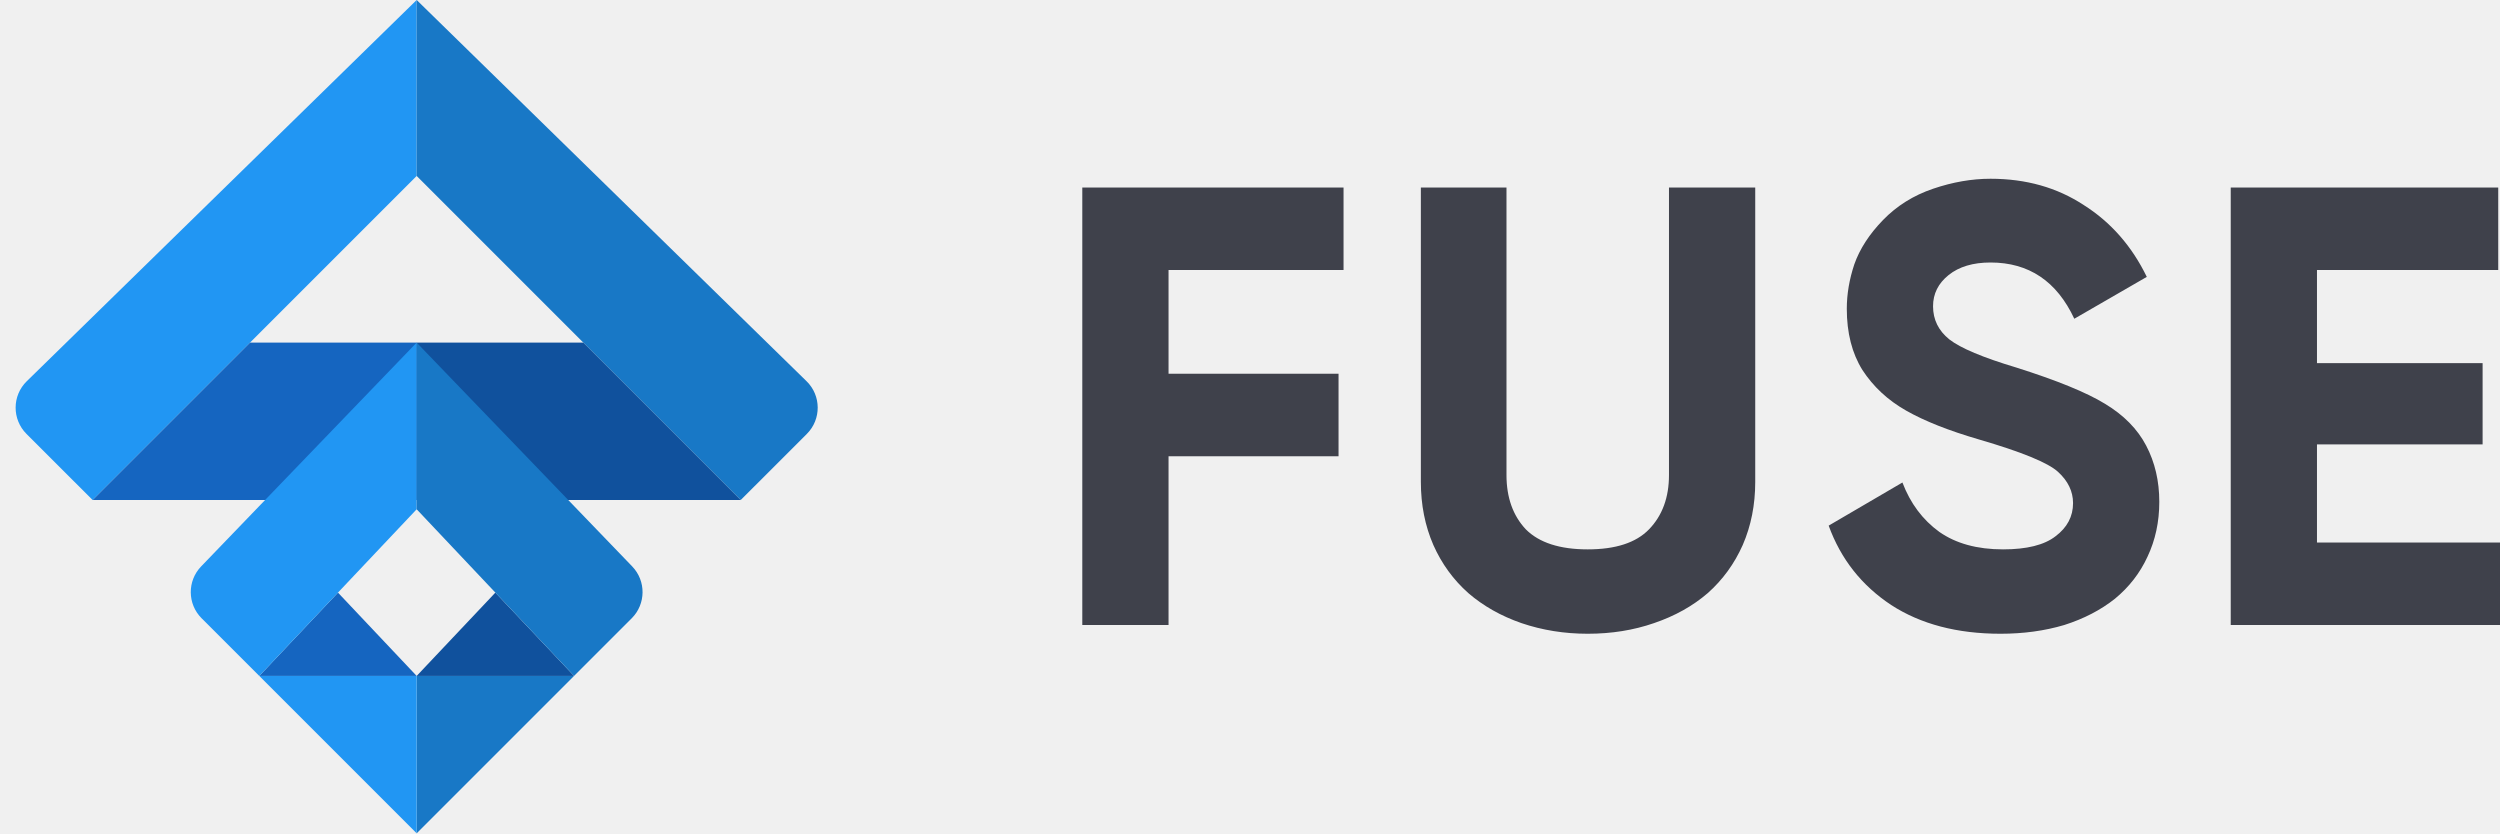
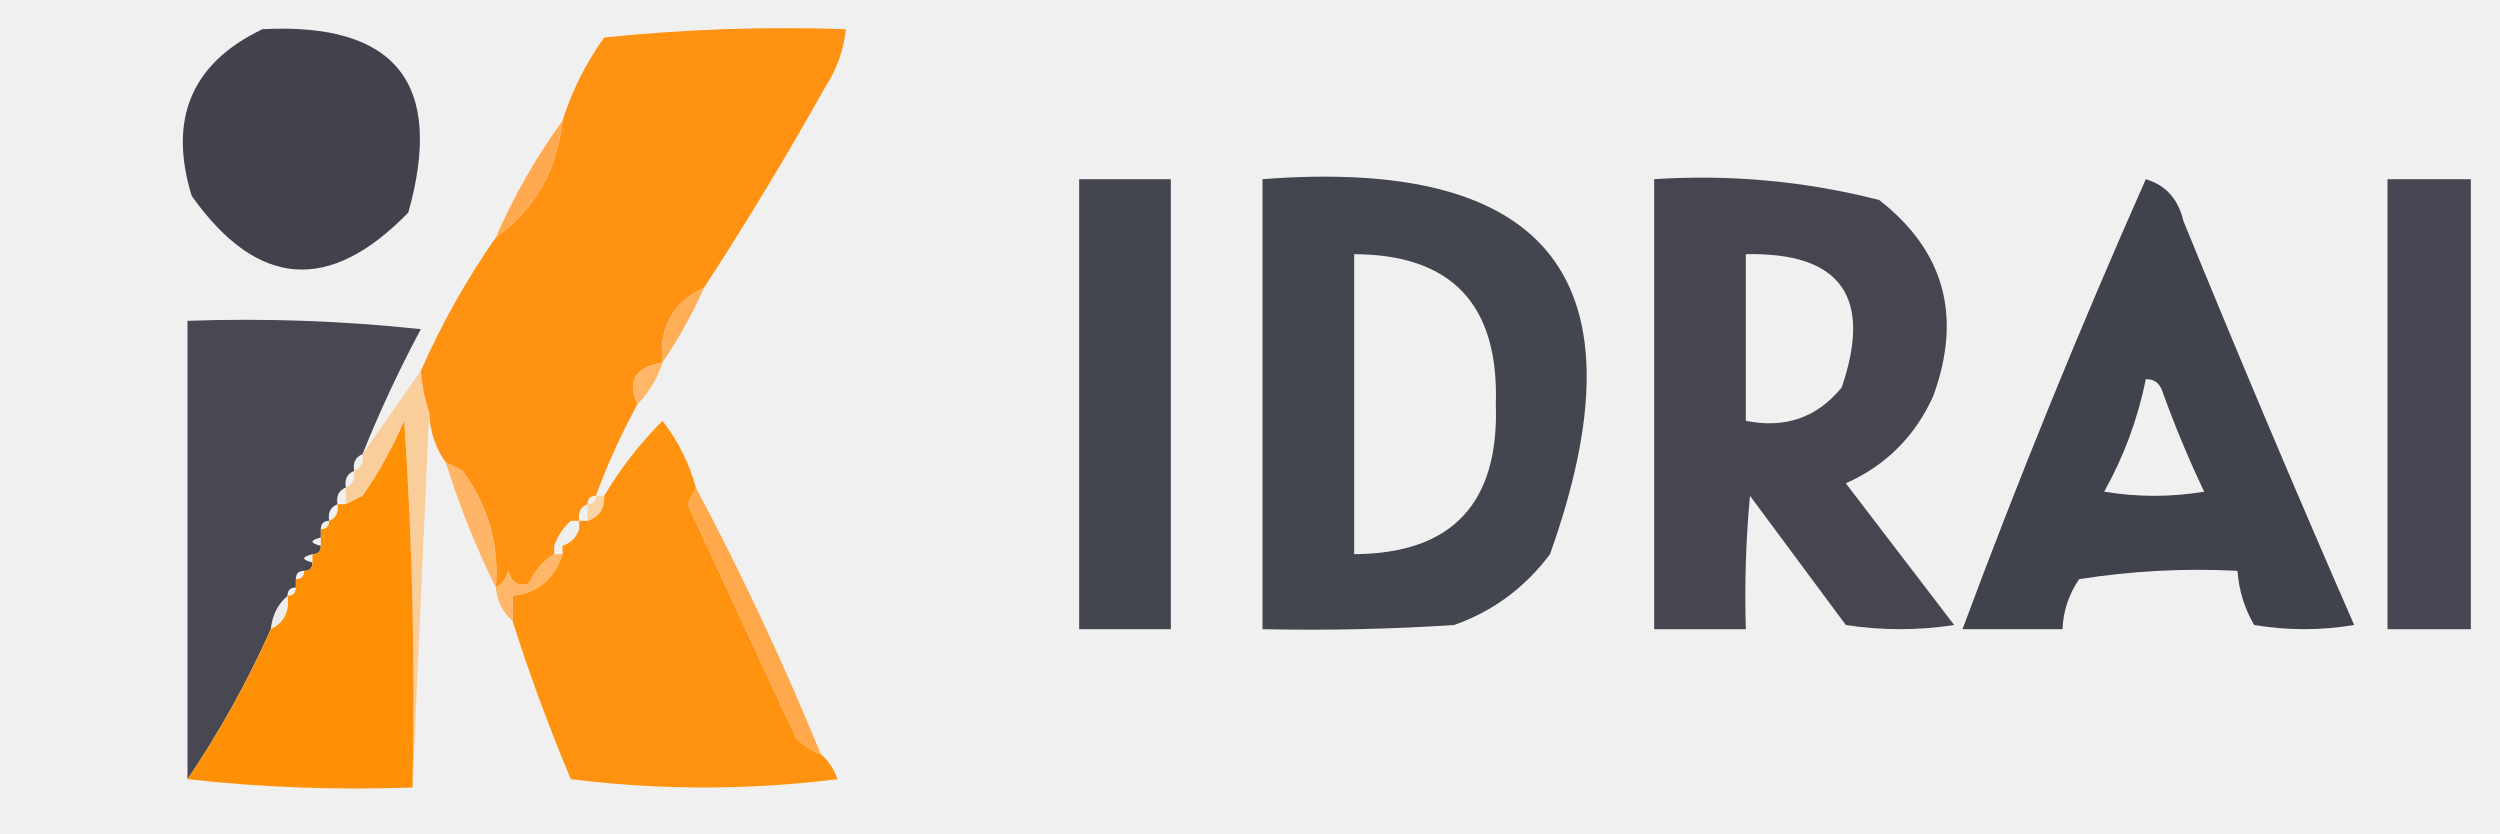
- <svg xmlns="http://www.w3.org/2000/svg" width="96" height="32" viewBox="0 0 96 32" fill="none">
-   <g clip-path="url(#clip0)">
-     <path d="M51.592 10.368H44.872V14.352H51.4V17.52H44.872V24H41.56V7.2H51.592V10.368ZM60.969 24.336C60.073 24.336 59.225 24.2 58.425 23.928C57.641 23.656 56.961 23.272 56.385 22.776C55.809 22.264 55.361 21.648 55.041 20.928C54.721 20.192 54.561 19.384 54.561 18.504V7.2H57.849V18.24C57.849 19.104 58.097 19.8 58.593 20.328C59.105 20.84 59.897 21.096 60.969 21.096C62.041 21.096 62.825 20.84 63.321 20.328C63.833 19.8 64.089 19.104 64.089 18.24V7.2H67.401V18.504C67.401 19.384 67.241 20.192 66.921 20.928C66.601 21.648 66.153 22.264 65.577 22.776C65.001 23.272 64.313 23.656 63.513 23.928C62.729 24.2 61.881 24.336 60.969 24.336ZM76.821 24.336C75.157 24.336 73.757 23.968 72.621 23.232C71.485 22.48 70.685 21.464 70.221 20.184L73.053 18.528C73.357 19.328 73.829 19.96 74.469 20.424C75.109 20.872 75.925 21.096 76.917 21.096C77.829 21.096 78.501 20.928 78.933 20.592C79.381 20.256 79.605 19.832 79.605 19.32C79.605 18.872 79.413 18.472 79.029 18.12C78.645 17.768 77.629 17.352 75.981 16.872C74.829 16.536 73.901 16.168 73.197 15.768C72.493 15.368 71.933 14.848 71.517 14.208C71.117 13.568 70.917 12.784 70.917 11.856C70.917 11.296 71.013 10.728 71.205 10.152C71.413 9.56 71.781 8.992 72.309 8.448C72.837 7.904 73.477 7.504 74.229 7.248C74.981 6.992 75.717 6.864 76.437 6.864C77.797 6.864 78.989 7.2 80.013 7.872C81.053 8.528 81.861 9.448 82.437 10.632L79.653 12.24C78.981 10.8 77.909 10.08 76.437 10.08C75.765 10.08 75.229 10.24 74.829 10.56C74.429 10.88 74.229 11.28 74.229 11.76C74.229 12.272 74.437 12.696 74.853 13.032C75.285 13.368 76.141 13.728 77.421 14.112C78.989 14.608 80.125 15.072 80.829 15.504C81.549 15.936 82.077 16.472 82.413 17.112C82.749 17.752 82.917 18.472 82.917 19.272C82.917 20.04 82.765 20.744 82.461 21.384C82.173 22.008 81.757 22.544 81.213 22.992C80.669 23.424 80.021 23.76 79.269 24C78.517 24.224 77.701 24.336 76.821 24.336ZM88.972 20.832H96.052V24H85.66V7.2H95.932V10.368H88.972V13.944H95.332V17.064H88.972V20.832Z" fill="#3F414B" />
-     <path d="M16 6.756V0L1.028 14.639C0.462 15.192 0.457 16.102 1.017 16.662L3.556 19.2" fill="#2196F3" />
-     <path d="M16 6.756V0L30.972 14.639C31.538 15.192 31.543 16.102 30.983 16.662L28.444 19.2" fill="#1878C6" />
-     <path d="M3.556 19.2L9.6 13.156H16V19.2" fill="#1565C0" />
-     <path d="M28.444 19.2L22.4 13.156H16V19.2" fill="#10519D" />
-     <path d="M16 25.956H9.956L12.978 22.756L16 25.956Z" fill="#1565C0" />
-     <path d="M16 32L22.044 25.956L16 25.956V32Z" fill="#1878C6" />
-     <path d="M16 32L9.956 25.956H16V32Z" fill="#2196F3" />
-     <path d="M16 25.956H22.044L19.022 22.756L16 25.956Z" fill="#10519D" />
-     <path d="M7.724 21.75C7.186 22.308 7.194 23.194 7.742 23.742L9.956 25.956L16 19.556V13.156" fill="#2196F3" />
-     <path d="M24.276 21.75C24.814 22.308 24.806 23.194 24.258 23.742L22.044 25.956L16 19.556V13.156" fill="#1878C6" />
+ <svg xmlns="http://www.w3.org/2000/svg" version="1.1" width="300px" height="100px" style="shape-rendering:geometricPrecision; text-rendering:geometricPrecision; image-rendering:optimizeQuality; fill-rule:evenodd; clip-rule:evenodd">
+   <g>
+     <path style="opacity:0.999" fill="#41424c" d="M 31.5,3.5 C 47.515,2.685 53.348,10.018 49,25.5C 39.53,35.255 30.864,34.588 23,23.5C 20.17,14.232 23.003,7.565 31.5,3.5 Z" />
  </g>
-   <defs>
-     <clipPath id="clip0">
-       <rect width="96" height="32" fill="white" />
-     </clipPath>
-   </defs>
+   <g>
+     <path style="opacity:1" fill="#ff9212" d="M 84.5,34.5 C 80.727,36.285 79.061,39.285 79.5,43.5C 76.194,44.087 75.194,45.753 76.5,48.5C 74.576,52.017 72.909,55.684 71.5,59.5C 70.833,59.5 70.5,59.833 70.5,60.5C 69.662,60.842 69.328,61.508 69.5,62.5C 69.167,62.5 68.833,62.5 68.5,62.5C 67.599,63.291 66.932,64.29 66.5,65.5C 66.5,65.833 66.5,66.167 66.5,66.5C 65.163,67.315 64.163,68.481 63.5,70C 62.256,70.456 61.423,69.956 61,68.5C 60.722,69.416 60.222,70.082 59.5,70.5C 59.907,65.321 58.574,60.654 55.5,56.5C 54.816,56.137 54.15,55.804 53.5,55.5C 52.262,53.786 51.595,51.786 51.5,49.5C 50.962,47.883 50.629,46.216 50.5,44.5C 52.997,38.835 55.997,33.502 59.5,28.5C 64.178,25.117 66.844,20.45 67.5,14.5C 68.628,10.91 70.295,7.577 72.5,4.5C 82.144,3.502 91.81,3.168 101.5,3.5C 101.245,6.016 100.411,8.35 99,10.5C 94.392,18.73 89.559,26.73 84.5,34.5 Z" />
+   </g>
+   <g>
+     <path style="opacity:1" fill="#ffaa50" d="M 67.5,14.5 C 66.844,20.45 64.178,25.117 59.5,28.5C 61.664,23.5 64.331,18.833 67.5,14.5 Z" />
+   </g>
+   <g>
+     <path style="opacity:0.962" fill="#3e404a" d="M 129.5,21.5 C 133.167,21.5 136.833,21.5 140.5,21.5C 140.5,39.5 140.5,57.5 140.5,75.5C 136.833,75.5 133.167,75.5 129.5,75.5C 129.5,57.5 129.5,39.5 129.5,21.5 Z" />
+   </g>
+   <g>
+     <path style="opacity:0.972" fill="#3e414a" d="M 151.5,21.5 C 186.162,18.838 197.662,33.838 186,66.5C 182.989,70.52 179.156,73.353 174.5,75C 166.841,75.5 159.174,75.666 151.5,75.5C 151.5,57.5 151.5,39.5 151.5,21.5 Z M 162.5,30.5 C 174.21,30.547 179.876,36.547 179.5,48.5C 179.897,60.433 174.23,66.433 162.5,66.5C 162.5,54.5 162.5,42.5 162.5,30.5 Z" />
+   </g>
+   <g>
+     <path style="opacity:0.959" fill="#3e404a" d="M 198.5,21.5 C 207.663,20.907 216.663,21.74 225.5,24C 233.317,30.086 235.484,37.92 232,47.5C 229.833,52.333 226.333,55.833 221.5,58C 225.833,63.667 230.167,69.333 234.5,75C 230.167,75.667 225.833,75.667 221.5,75C 217.667,69.833 213.833,64.667 210,59.5C 209.501,64.823 209.334,70.156 209.5,75.5C 205.833,75.5 202.167,75.5 198.5,75.5C 198.5,57.5 198.5,39.5 198.5,21.5 Z M 209.5,30.5 C 220.895,30.271 224.728,35.605 221,46.5C 218.056,50.114 214.223,51.447 209.5,50.5C 209.5,43.833 209.5,37.167 209.5,30.5 Z" />
+   </g>
+   <g>
+     <path style="opacity:0.955" fill="#3f404b" d="M 286.5,21.5 C 289.833,21.5 293.167,21.5 296.5,21.5C 296.5,39.5 296.5,57.5 296.5,75.5C 293.167,75.5 289.833,75.5 286.5,75.5C 286.5,57.5 286.5,39.5 286.5,21.5 Z" />
+   </g>
+   <g>
+     <path style="opacity:0.985" fill="#3e404a" d="M 257.5,21.5 C 259.888,22.219 261.388,23.885 262,26.5C 268.643,42.765 275.476,58.932 282.5,75C 278.5,75.667 274.5,75.667 270.5,75C 269.331,72.993 268.665,70.827 268.5,68.5C 262.132,68.17 255.798,68.504 249.5,69.5C 248.253,71.323 247.586,73.323 247.5,75.5C 243.5,75.5 239.5,75.5 235.5,75.5C 242.277,57.279 249.61,39.279 257.5,21.5 Z M 257.5,45.5 C 258.497,45.47 259.164,45.97 259.5,47C 260.976,51.098 262.642,55.098 264.5,59C 260.5,59.667 256.5,59.667 252.5,59C 254.873,54.756 256.539,50.256 257.5,45.5 Z" />
+   </g>
+   <g>
+     <path style="opacity:1" fill="#ffae58" d="M 84.5,34.5 C 83.083,37.669 81.417,40.669 79.5,43.5C 79.061,39.285 80.727,36.285 84.5,34.5 Z" />
+   </g>
+   <g>
+     <path style="opacity:0.979" fill="#43444e" d="M 43.5,54.5 C 42.662,54.842 42.328,55.508 42.5,56.5C 41.662,56.842 41.328,57.508 41.5,58.5C 40.662,58.842 40.328,59.508 40.5,60.5C 39.662,60.842 39.328,61.508 39.5,62.5C 38.833,62.5 38.5,62.833 38.5,63.5C 38.5,63.833 38.5,64.167 38.5,64.5C 37.167,64.833 37.167,65.167 38.5,65.5C 38.5,66.167 38.167,66.5 37.5,66.5C 36.167,66.833 36.167,67.167 37.5,67.5C 37.5,68.167 37.167,68.5 36.5,68.5C 35.833,68.5 35.5,68.833 35.5,69.5C 35.5,69.833 35.5,70.167 35.5,70.5C 34.833,70.5 34.5,70.833 34.5,71.5C 33.326,72.514 32.66,73.847 32.5,75.5C 29.67,81.83 26.337,87.83 22.5,93.5C 22.5,75.167 22.5,56.833 22.5,38.5C 31.857,38.168 41.19,38.502 50.5,39.5C 47.882,44.401 45.548,49.401 43.5,54.5 Z" />
+   </g>
+   <g>
+     <path style="opacity:0.997" fill="#ffb668" d="M 79.5,43.5 C 78.89,45.434 77.89,47.101 76.5,48.5C 75.194,45.753 76.194,44.087 79.5,43.5 Z" />
+   </g>
+   <g>
+     <path style="opacity:0.584" fill="#ffb65c" d="M 50.5,44.5 C 50.629,46.216 50.962,47.883 51.5,49.5C 50.833,64.5 50.167,79.5 49.5,94.5C 49.833,79.818 49.499,65.151 48.5,50.5C 47.151,53.675 45.484,56.675 43.5,59.5C 42.816,59.863 42.15,60.196 41.5,60.5C 41.5,59.833 41.5,59.167 41.5,58.5C 42.338,58.158 42.672,57.492 42.5,56.5C 43.338,56.158 43.672,55.492 43.5,54.5C 45.833,51.167 48.167,47.833 50.5,44.5 Z" />
+   </g>
+   <g>
+     <path style="opacity:1" fill="#fe9006" d="M 49.5,94.5 C 40.318,94.827 31.318,94.493 22.5,93.5C 26.337,87.83 29.67,81.83 32.5,75.5C 34.104,74.713 34.771,73.38 34.5,71.5C 35.167,71.5 35.5,71.167 35.5,70.5C 35.5,70.167 35.5,69.833 35.5,69.5C 36.167,69.5 36.5,69.167 36.5,68.5C 37.167,68.5 37.5,68.167 37.5,67.5C 37.5,67.167 37.5,66.833 37.5,66.5C 38.167,66.5 38.5,66.167 38.5,65.5C 38.5,65.167 38.5,64.833 38.5,64.5C 38.5,64.167 38.5,63.833 38.5,63.5C 39.167,63.5 39.5,63.167 39.5,62.5C 40.338,62.158 40.672,61.492 40.5,60.5C 40.833,60.5 41.167,60.5 41.5,60.5C 42.15,60.196 42.816,59.863 43.5,59.5C 45.484,56.675 47.151,53.675 48.5,50.5C 49.499,65.151 49.833,79.818 49.5,94.5 Z" />
+   </g>
+   <g>
+     <path style="opacity:1" fill="#ff920f" d="M 83.5,58.5 C 83.196,59.15 82.863,59.816 82.5,60.5C 86.833,69.833 91.167,79.167 95.5,88.5C 96.357,89.425 97.357,90.092 98.5,90.5C 99.391,91.261 100.058,92.261 100.5,93.5C 89.833,94.833 79.167,94.833 68.5,93.5C 65.868,87.244 63.535,80.91 61.5,74.5C 61.5,73.5 61.5,72.5 61.5,71.5C 64.526,71.162 66.526,69.496 67.5,66.5C 67.5,66.167 67.5,65.833 67.5,65.5C 68.5,65.167 69.167,64.5 69.5,63.5C 69.5,63.167 69.5,62.833 69.5,62.5C 69.833,62.5 70.167,62.5 70.5,62.5C 71.906,62.027 72.573,61.027 72.5,59.5C 74.458,56.209 76.791,53.209 79.5,50.5C 81.372,52.91 82.705,55.577 83.5,58.5 Z" />
+   </g>
+   <g>
+     <path style="opacity:0.733" fill="#ffca88" d="M 71.5,59.5 C 71.833,59.5 72.167,59.5 72.5,59.5C 72.573,61.027 71.906,62.027 70.5,62.5C 70.5,61.833 70.5,61.167 70.5,60.5C 71.167,60.5 71.5,60.167 71.5,59.5 Z" />
+   </g>
+   <g>
+     <path style="opacity:1" fill="#ffb567" d="M 53.5,55.5 C 54.15,55.804 54.816,56.137 55.5,56.5C 58.574,60.654 59.907,65.321 59.5,70.5C 57.129,65.735 55.129,60.735 53.5,55.5 Z" />
+   </g>
+   <g>
+     <path style="opacity:0.027" fill="#fde7cd" d="M 68.5,62.5 C 68.5,63.167 68.833,63.5 69.5,63.5C 69.167,64.5 68.5,65.167 67.5,65.5C 67.167,65.5 66.833,65.5 66.5,65.5C 66.932,64.29 67.599,63.291 68.5,62.5 Z" />
+   </g>
+   <g>
+     <path style="opacity:1" fill="#ffb668" d="M 66.5,66.5 C 66.833,66.5 67.167,66.5 67.5,66.5C 66.526,69.496 64.526,71.162 61.5,71.5C 61.5,72.5 61.5,73.5 61.5,74.5C 60.326,73.486 59.66,72.153 59.5,70.5C 60.222,70.082 60.722,69.416 61,68.5C 61.423,69.956 62.256,70.456 63.5,70C 64.163,68.481 65.163,67.315 66.5,66.5 Z" />
+   </g>
+   <g>
+     <path style="opacity:0.082" fill="#dcc5a9" d="M 34.5,71.5 C 34.771,73.38 34.104,74.713 32.5,75.5C 32.66,73.847 33.326,72.514 34.5,71.5 Z" />
+   </g>
+   <g>
+     <path style="opacity:1" fill="#ffa84c" d="M 83.5,58.5 C 89.01,68.856 94.01,79.523 98.5,90.5C 97.357,90.092 96.357,89.425 95.5,88.5C 91.167,79.167 86.833,69.833 82.5,60.5C 82.863,59.816 83.196,59.15 83.5,58.5 Z" />
+   </g>
</svg>
